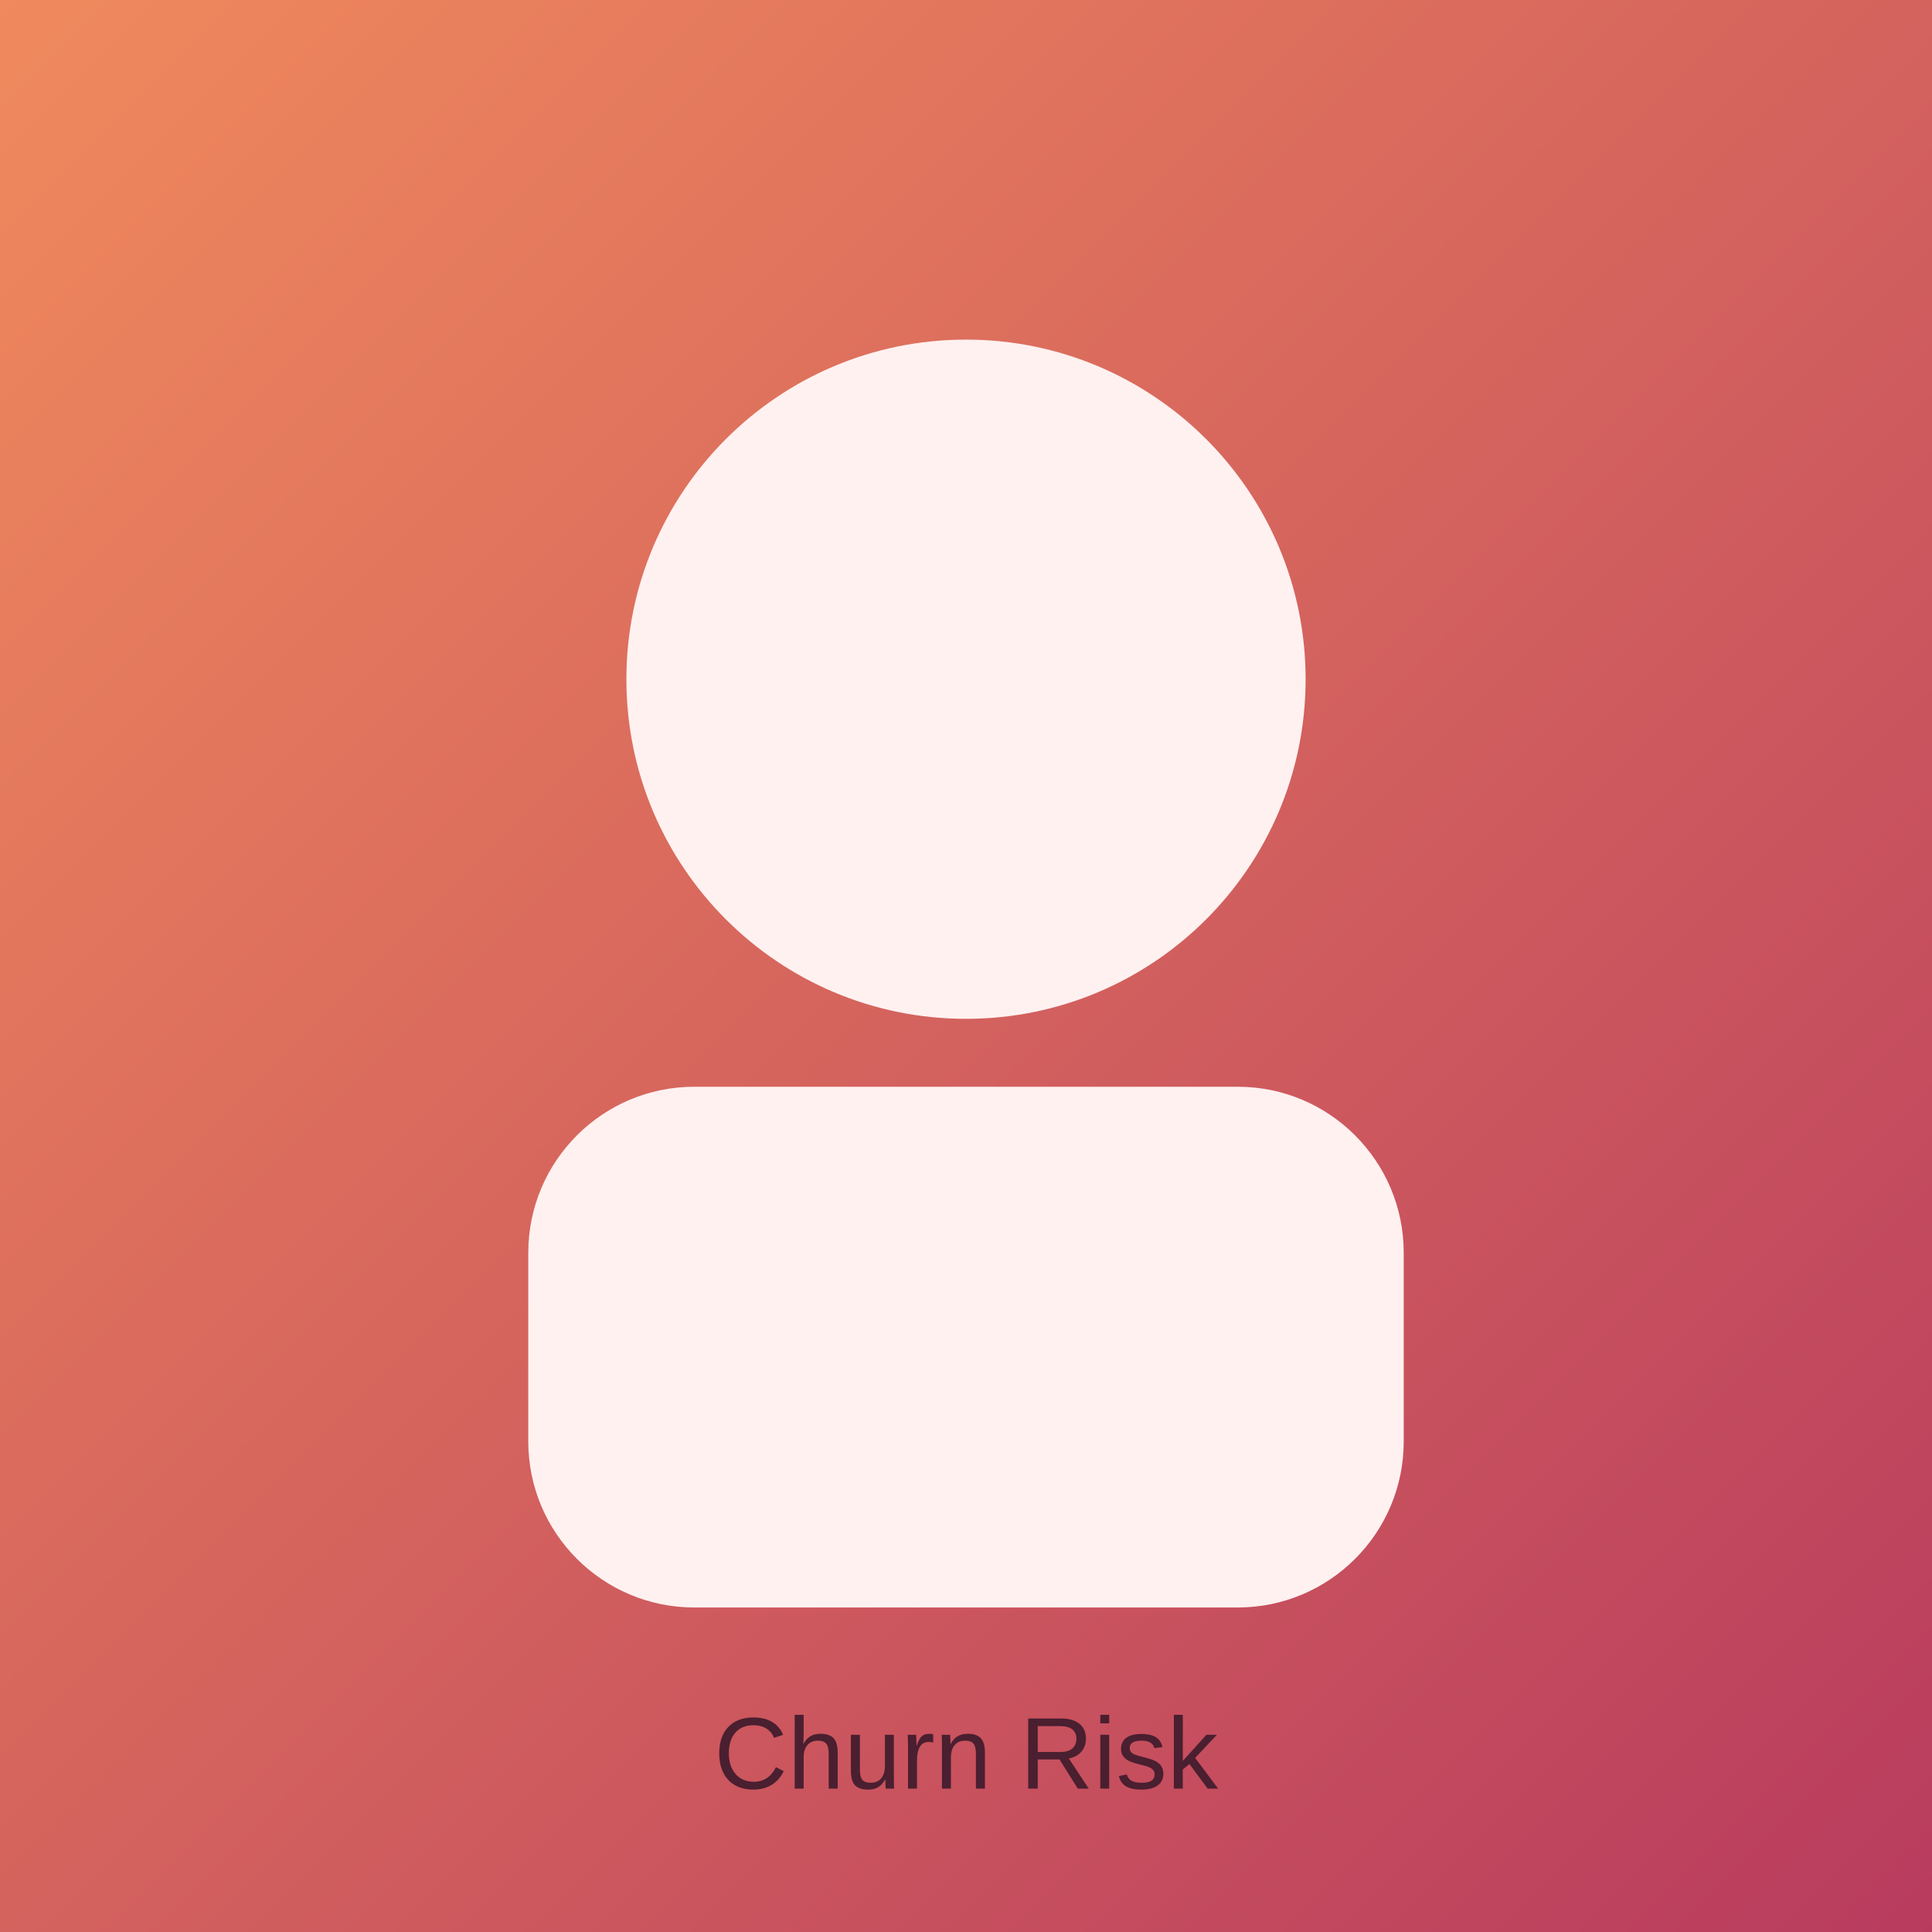
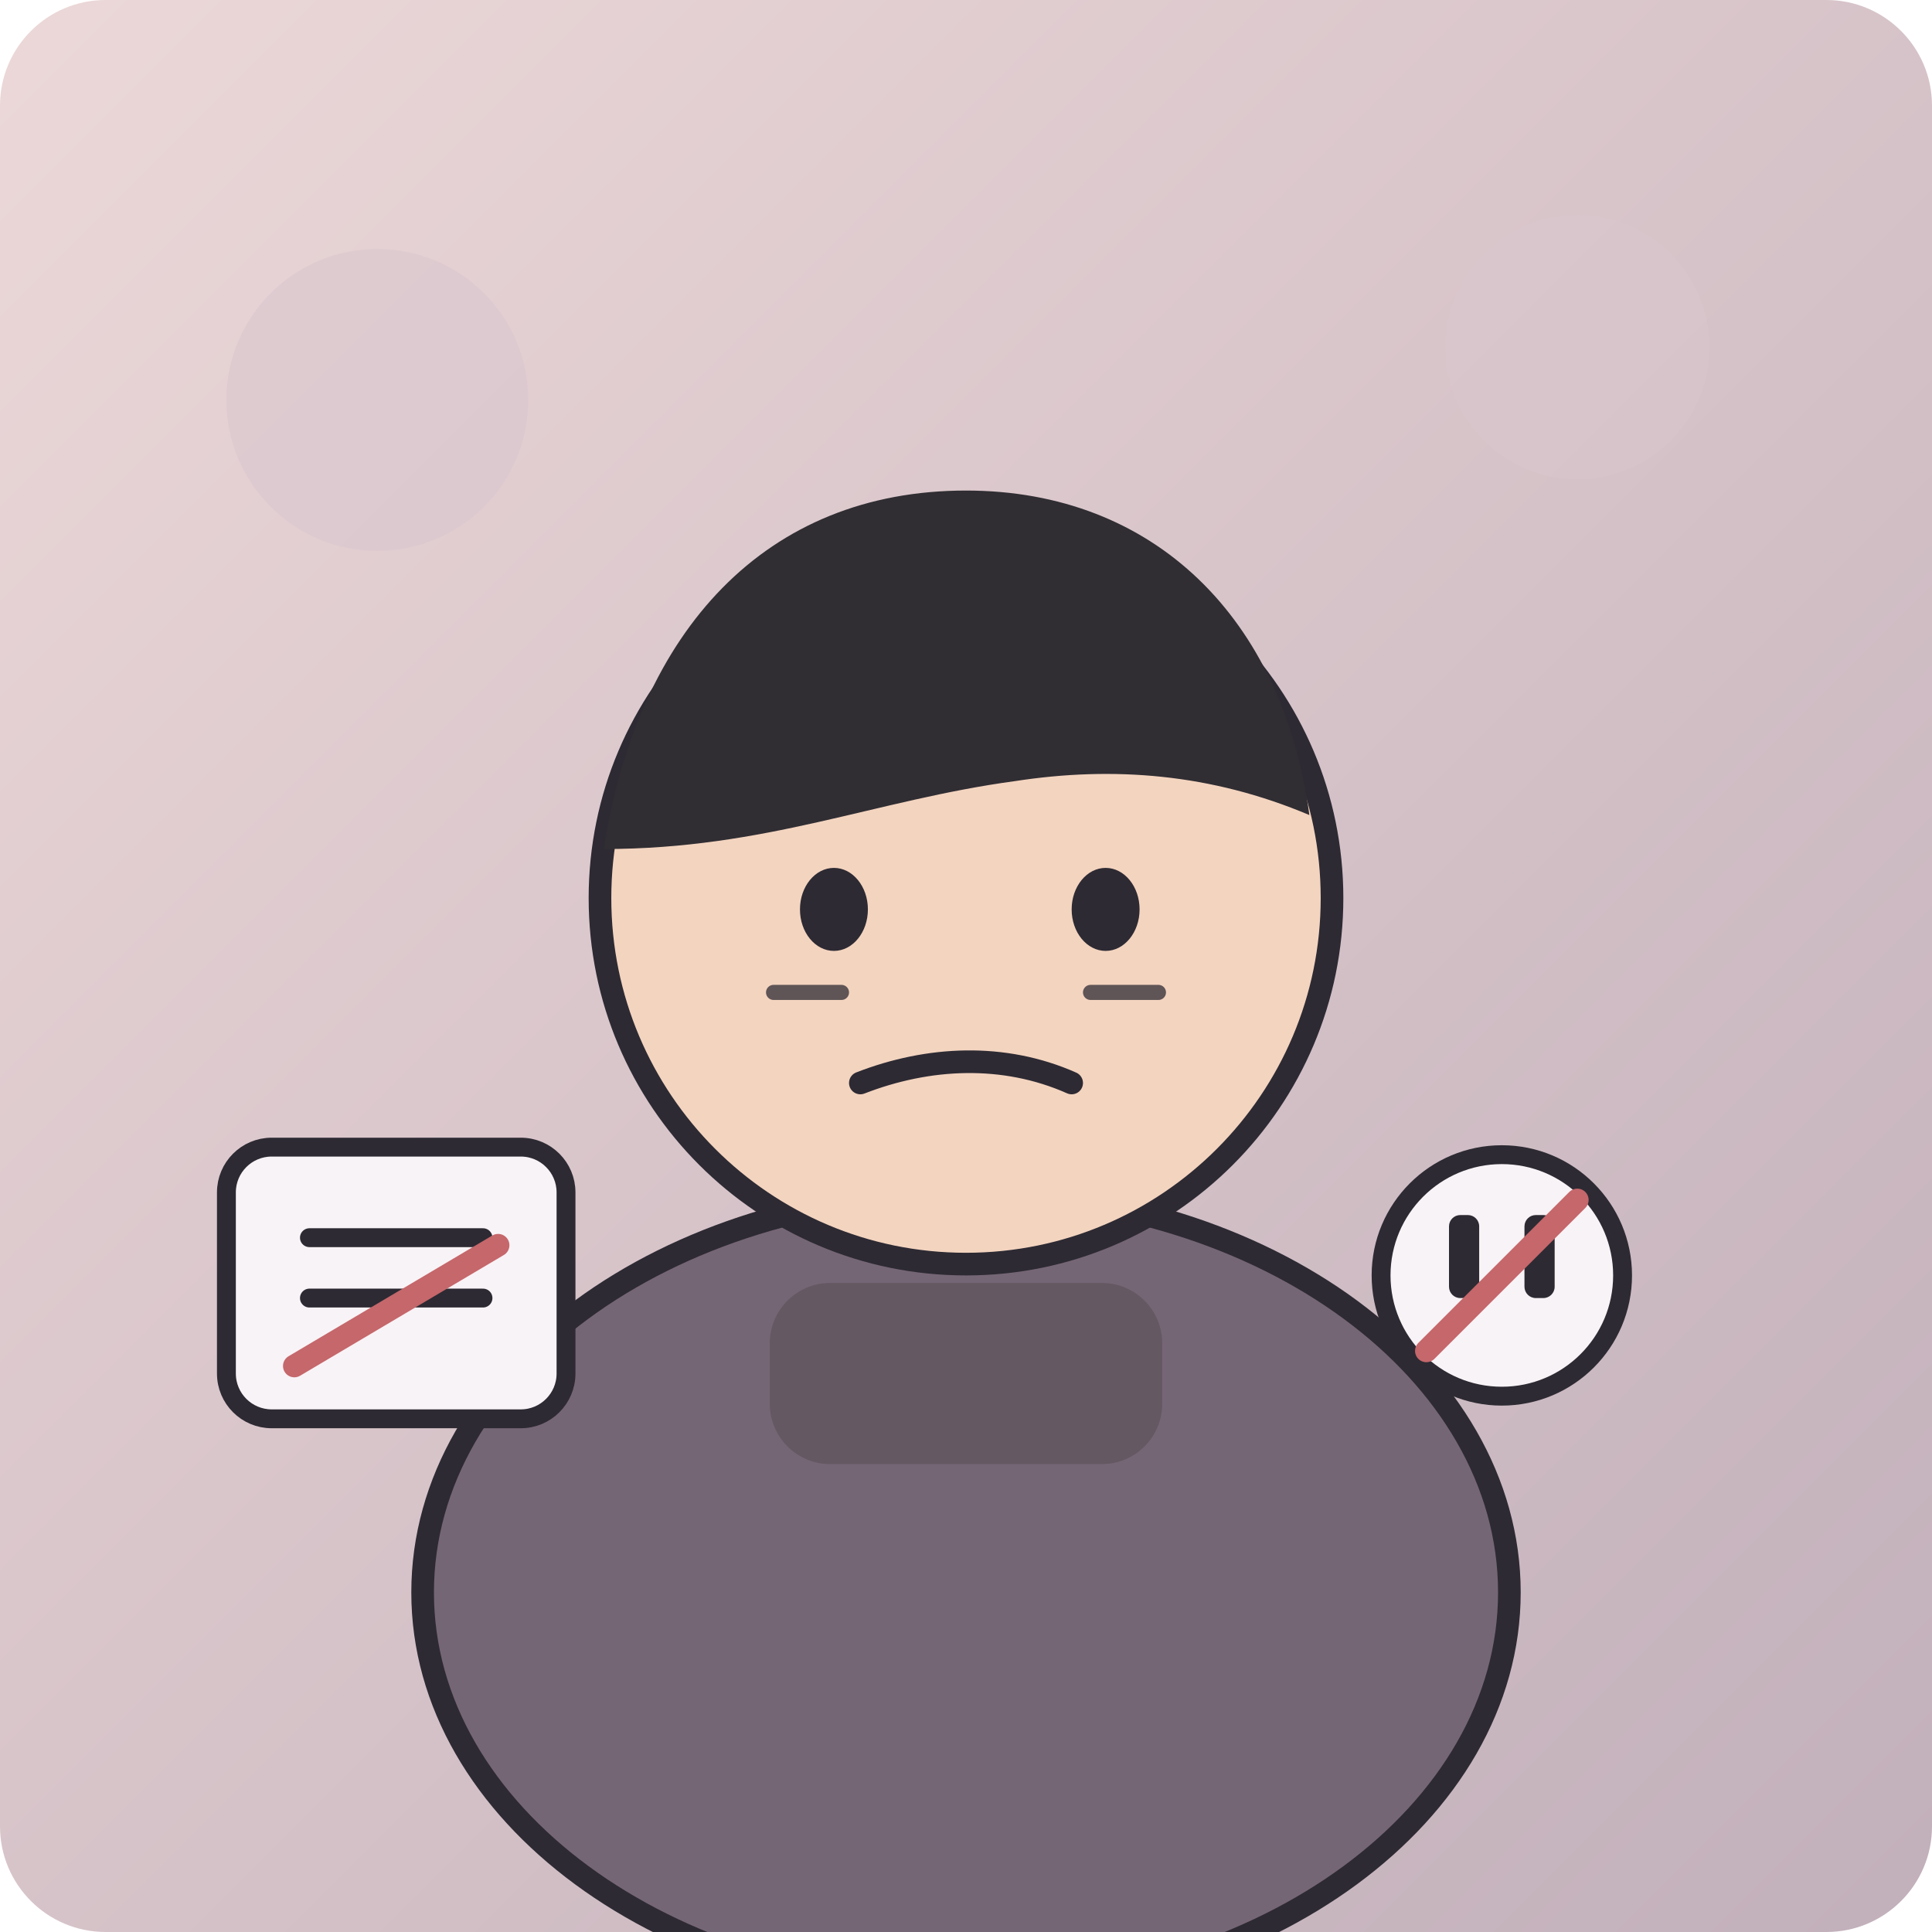
- <svg xmlns="http://www.w3.org/2000/svg" width="512" height="512" viewBox="0 0 512 512">
+ <svg xmlns="http://www.w3.org/2000/svg" width="512" height="512" viewBox="0 0 512 512" role="img" aria-label="Churn risk cartoon persona">
  <defs>
-     <linearGradient id="g4" x1="0" y1="0" x2="1" y2="1">
-       <stop offset="0%" stop-color="#f08a5d" />
-       <stop offset="100%" stop-color="#b83b5e" />
+     <linearGradient id="bgChurn" x1="0" y1="0" x2="1" y2="1">
+       <stop offset="0%" stop-color="#ecd8d8" />
+       <stop offset="100%" stop-color="#c1afba" />
    </linearGradient>
  </defs>
-   <rect width="512" height="512" fill="url(#g4)" />
-   <circle cx="256" cy="180" r="90" fill="#fff1f0" />
-   <rect x="140" y="288" width="232" height="138" rx="44" fill="#fff1f0" />
-   <text x="256" y="474" text-anchor="middle" fill="#4a1f30" font-size="27" font-family="Arial">Churn Risk</text>
+   <rect width="512" height="512" rx="28" fill="url(#bgChurn)" />
+   <circle cx="100" cy="106" r="40" fill="#d9c6ce" opacity="0.6" />
+   <circle cx="418" cy="92" r="35" fill="#d9c6ce" opacity="0.55" />
+   <g transform="translate(0 8)">
+     <ellipse cx="256" cy="414" rx="144" ry="106" fill="#756675" stroke="#2d2a33" stroke-width="6" />
+     <rect x="204" y="332" width="104" height="48" rx="16" fill="#645862" />
+     <circle cx="256" cy="230" r="97" fill="#f3d4bf" stroke="#2d2a33" stroke-width="6" />
+     <path d="M160 217c9-58 43-95 96-95 50 0 84 34 91 86-26-11-52-13-78-9-37 5-66 18-109 18z" fill="#302e33" />
+     <ellipse cx="221" cy="233" rx="9" ry="11" fill="#2d2a33" />
+     <ellipse cx="293" cy="233" rx="9" ry="11" fill="#2d2a33" />
+     <path d="M228 279c18-7 38-8 56 0" fill="none" stroke="#2d2a33" stroke-width="6" stroke-linecap="round" />
+     <path d="M205 255h18M289 255h18" stroke="#2d2a33" stroke-width="4" stroke-linecap="round" opacity="0.75" />
+   </g>
+   <g transform="translate(60 304)">
+     <rect x="0" y="0" width="90" height="72" rx="12" fill="#f8f3f6" stroke="#2d2a33" stroke-width="5" />
+     <path d="M22 24h46M22 40h46" stroke="#2d2a33" stroke-width="5" stroke-linecap="round" />
+     <path d="M18 58l54-32" stroke="#c5676b" stroke-width="6" stroke-linecap="round" />
+   </g>
+   <g transform="translate(360 300)">
+     <circle cx="38" cy="38" r="32" fill="#f8f3f6" stroke="#2d2a33" stroke-width="5" />
+     <rect x="24" y="22" width="8" height="22" rx="3" fill="#2d2a33" />
+     <rect x="44" y="22" width="8" height="22" rx="3" fill="#2d2a33" />
+     <path d="M18 58l40-40" stroke="#c5676b" stroke-width="6" stroke-linecap="round" />
+   </g>
</svg>
